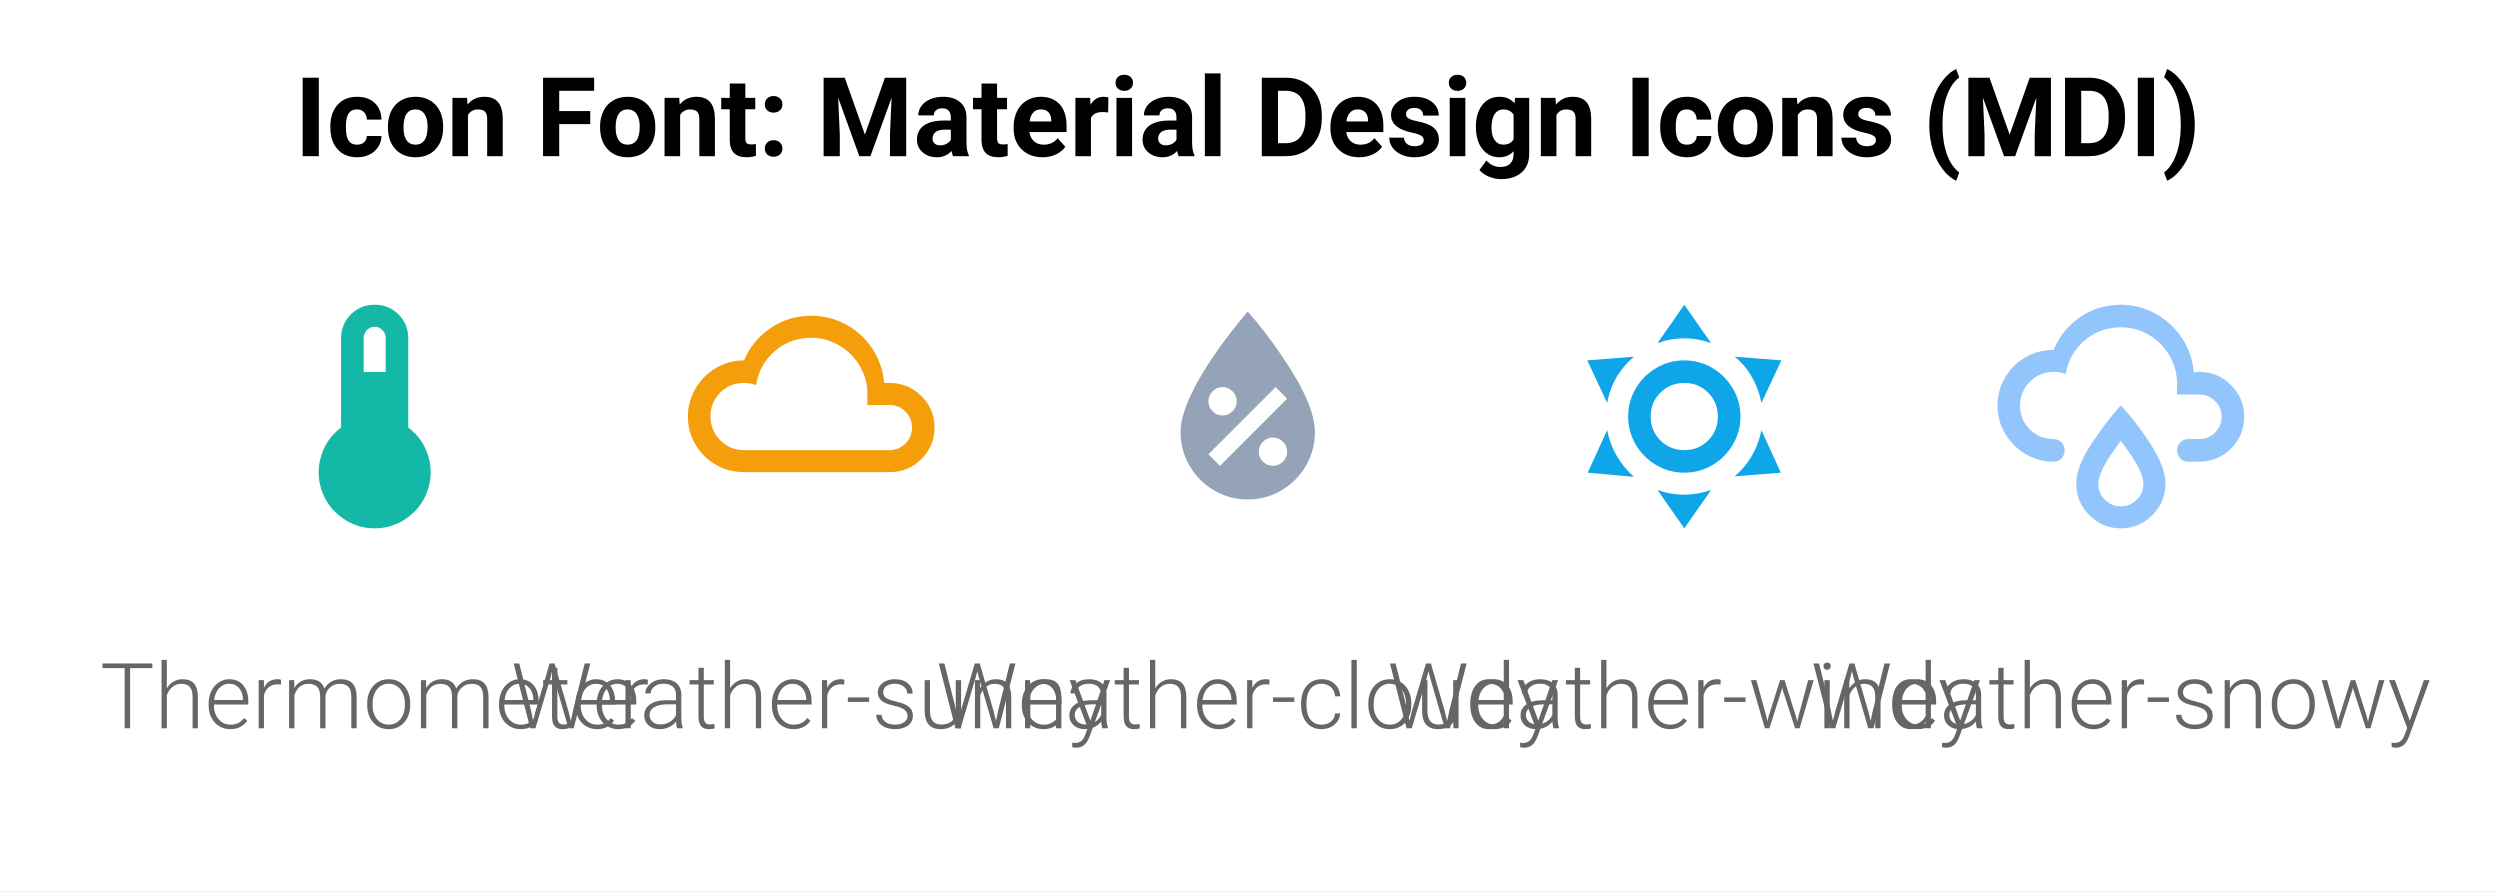
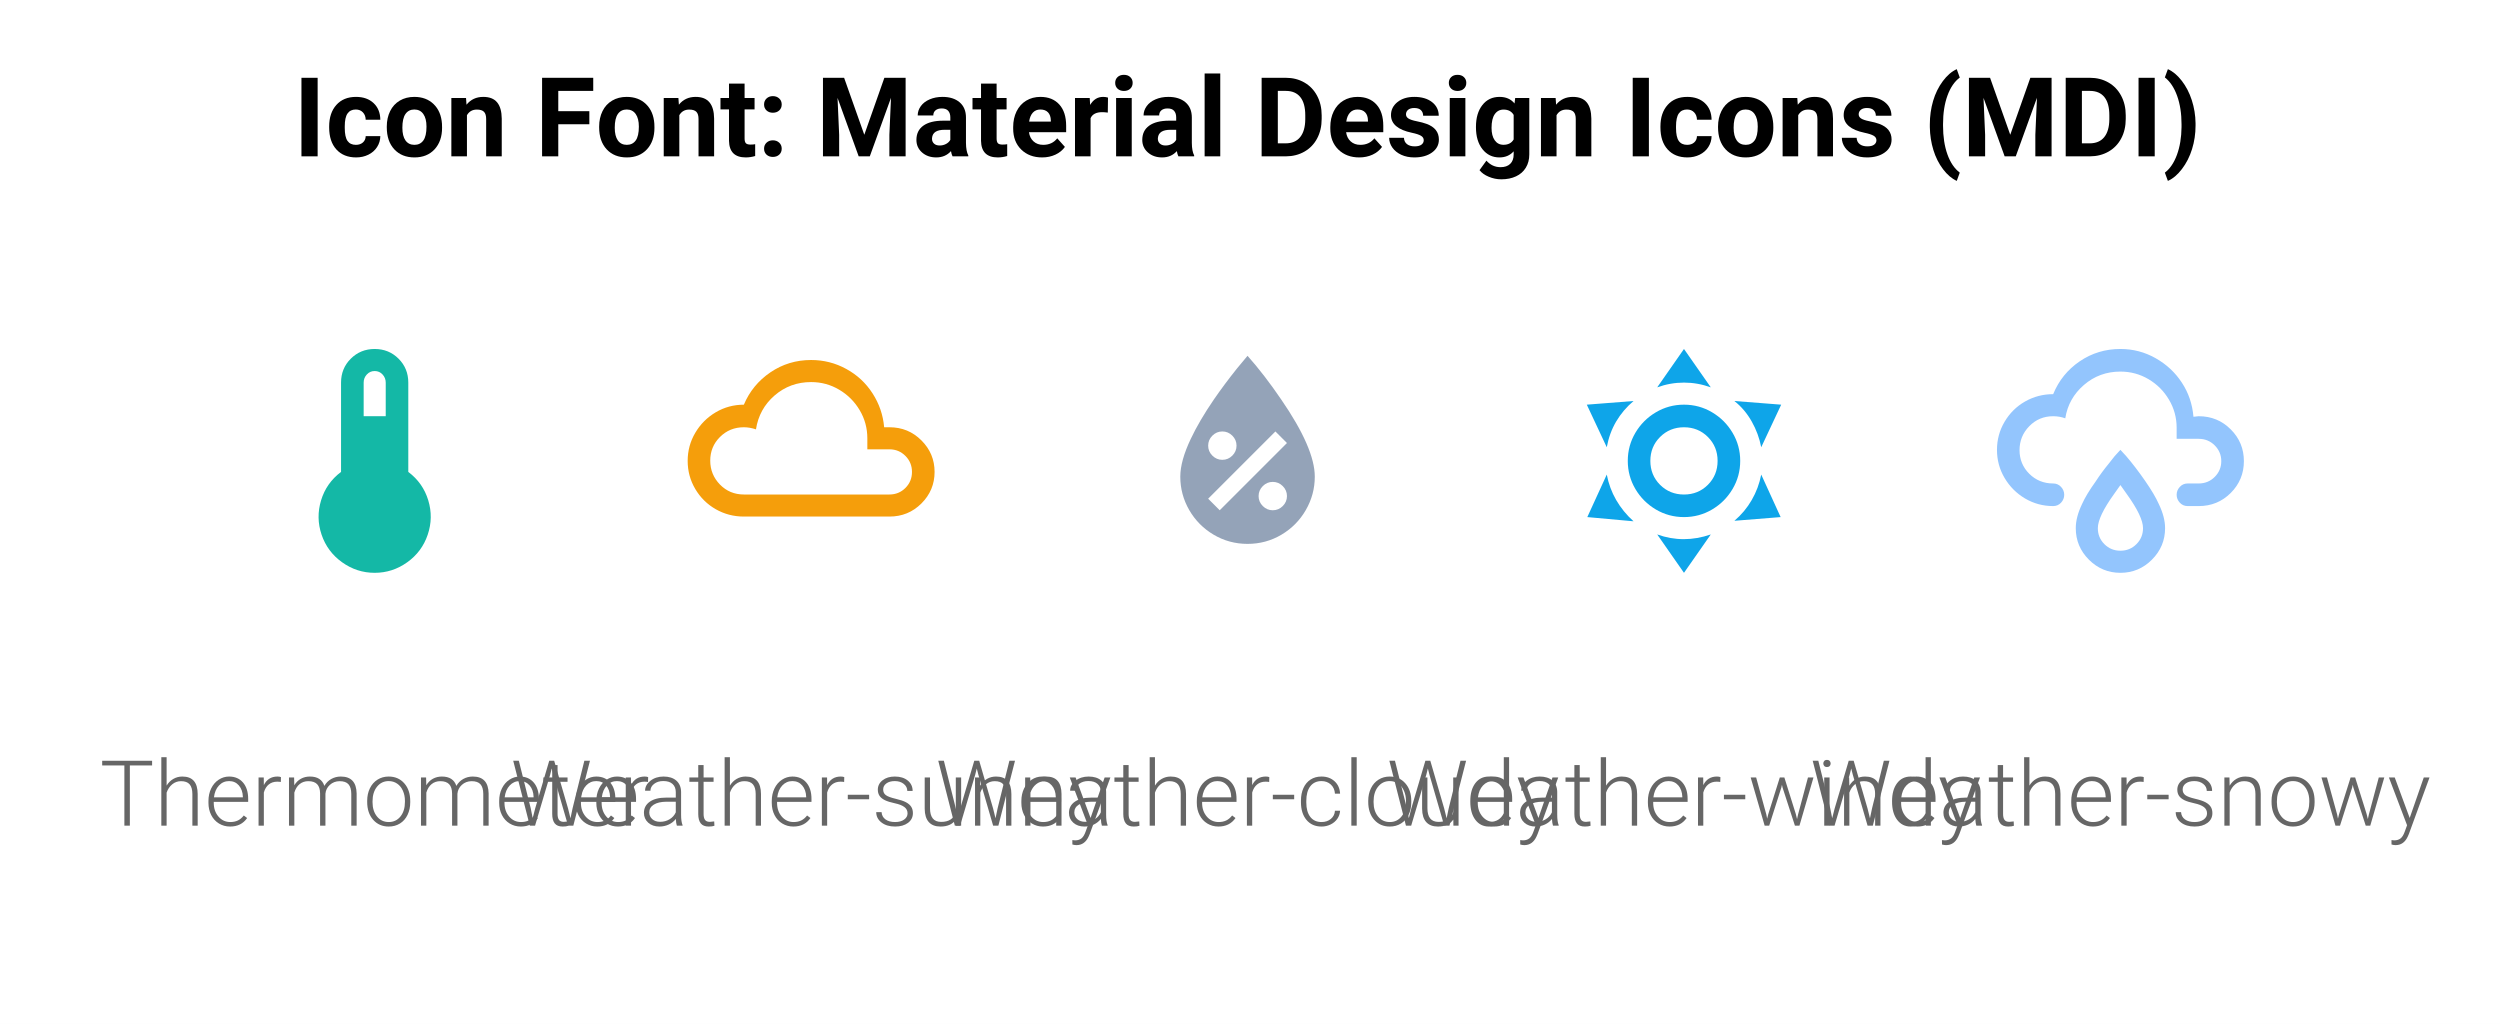
- <svg xmlns="http://www.w3.org/2000/svg" xmlns:xlink="http://www.w3.org/1999/xlink" width="260.517pt" height="92.871pt" viewBox="0 0 260.517 92.871" version="1.1">
+ <svg xmlns="http://www.w3.org/2000/svg" xmlns:xlink="http://www.w3.org/1999/xlink" width="260.239pt" height="106.584pt" viewBox="0 0 260.239 106.584" version="1.1">
  <defs>
    <style type="text/css">*{stroke-linejoin: round; stroke-linecap: butt}</style>
  </defs>
  <g id="figure_1">
    <g id="patch_1">
-       <path d="M 0 92.871  L 260.517 92.871  L 260.517 -0  L 0 -0  z " style="fill: #ffffff" />
+       <path d="M 0 106.584  L 260.239 106.584  L 260.239 0  L 0 0  z " style="fill: #ffffff" />
    </g>
    <g id="axes_1">
      <g id="patch_2">
-         <path d="M 7.2 85.671  L 252.847 85.671  L 252.847 22.274  L 7.2 22.274  z " style="fill: #ffffff" />
+         <path d="M 7.2 99.384  L 252.527 99.384  L 252.527 22.274  L 7.2 22.274  z " style="fill: #ffffff" />
      </g>
      <g id="matplotlib.axis_1" />
      <g id="matplotlib.axis_2" />
      <g id="text_1">
-         <g style="fill: #14b8a6" transform="translate(25.04315 53.90647) scale(0.28 -0.28)">
+         <g style="fill: #14b8a6" transform="translate(25.00165 58.47747) scale(0.28 -0.28)">
          <defs>
            <path id="MaterialDesignIcons-f050f" d="M 4000 2138  L 4000 4263  Q 4000 4600 3769 4831  Q 3538 5063 3200 5063  Q 2863 5063 2631 4831  Q 2400 4600 2400 4263  L 2400 2138  Q 2050 1875 1925 1462  Q 1800 1050 1937 644  Q 2075 238 2425 -12  Q 2775 -263 3200 -263  Q 3625 -263 3975 -12  Q 4325 238 4462 644  Q 4600 1050 4475 1462  Q 4350 1875 4000 2138  z M 3200 4538  Q 3313 4538 3388 4456  Q 3463 4375 3463 4263  L 3463 3463  L 2938 3463  L 2938 4263  Q 2938 4375 3013 4456  Q 3088 4538 3200 4538  z " transform="scale(0.015625)" />
          </defs>
          <use xlink:href="#MaterialDesignIcons-f050f" />
        </g>
      </g>
      <g id="text_2">
-         <g style="fill: #666666" transform="translate(10.43702 75.89017) scale(0.095 -0.095)">
+         <g style="fill: #666666" transform="translate(10.39551 85.94638) scale(0.095 -0.095)">
          <defs>
            <path id="Roboto-Light-54" d="M 3663 4222  L 2103 4222  L 2103 0  L 1719 0  L 1719 4222  L 163 4222  L 163 4550  L 3663 4550  L 3663 4222  z " transform="scale(0.015625)" />
            <path id="Roboto-Light-68" d="M 859 2809  Q 1044 3113 1331 3278  Q 1619 3444 1959 3444  Q 2503 3444 2768 3137  Q 3034 2831 3038 2219  L 3038 0  L 2666 0  L 2666 2222  Q 2663 2675 2473 2897  Q 2284 3119 1869 3119  Q 1522 3119 1255 2901  Q 988 2684 859 2316  L 859 0  L 488 0  L 488 4800  L 859 4800  L 859 2809  z " transform="scale(0.015625)" />
            <path id="Roboto-Light-65" d="M 1797 -63  Q 1366 -63 1017 150  Q 669 363 475 742  Q 281 1122 281 1594  L 281 1728  Q 281 2216 470 2606  Q 659 2997 996 3220  Q 1334 3444 1728 3444  Q 2344 3444 2705 3023  Q 3066 2603 3066 1875  L 3066 1666  L 653 1666  L 653 1594  Q 653 1019 983 636  Q 1313 253 1813 253  Q 2113 253 2342 362  Q 2572 472 2759 713  L 2994 534  Q 2581 -63 1797 -63  z M 1728 3125  Q 1306 3125 1017 2815  Q 728 2506 666 1984  L 2694 1984  L 2694 2025  Q 2678 2513 2415 2819  Q 2153 3125 1728 3125  z " transform="scale(0.015625)" />
            <path id="Roboto-Light-72" d="M 2050 3063  Q 1931 3084 1797 3084  Q 1447 3084 1205 2889  Q 963 2694 859 2322  L 859 0  L 488 0  L 488 3381  L 853 3381  L 859 2844  Q 1156 3444 1813 3444  Q 1969 3444 2059 3403  L 2050 3063  z " transform="scale(0.015625)" />
            <path id="Roboto-Light-6d" d="M 828 3381  L 841 2831  Q 1028 3138 1309 3291  Q 1591 3444 1934 3444  Q 2734 3444 2950 2788  Q 3131 3103 3434 3273  Q 3738 3444 4103 3444  Q 5191 3444 5213 2256  L 5213 0  L 4838 0  L 4838 2228  Q 4834 2681 4642 2900  Q 4450 3119 4016 3119  Q 3613 3113 3334 2858  Q 3056 2603 3025 2238  L 3025 0  L 2650 0  L 2650 2256  Q 2647 2691 2445 2905  Q 2244 3119 1825 3119  Q 1472 3119 1219 2917  Q 966 2716 844 2319  L 844 0  L 469 0  L 469 3381  L 828 3381  z " transform="scale(0.015625)" />
            <path id="Roboto-Light-6f" d="M 281 1741  Q 281 2228 470 2618  Q 659 3009 1004 3226  Q 1350 3444 1788 3444  Q 2463 3444 2881 2970  Q 3300 2497 3300 1716  L 3300 1638  Q 3300 1147 3111 755  Q 2922 363 2578 150  Q 2234 -63 1794 -63  Q 1122 -63 701 410  Q 281 884 281 1666  L 281 1741  z M 656 1638  Q 656 1031 970 642  Q 1284 253 1794 253  Q 2300 253 2614 642  Q 2928 1031 2928 1669  L 2928 1741  Q 2928 2128 2784 2450  Q 2641 2772 2381 2948  Q 2122 3125 1788 3125  Q 1288 3125 972 2733  Q 656 2341 656 1706  L 656 1638  z " transform="scale(0.015625)" />
            <path id="Roboto-Light-74" d="M 1069 4247  L 1069 3381  L 1769 3381  L 1769 3075  L 1069 3075  L 1069 822  Q 1069 541 1170 403  Q 1272 266 1509 266  Q 1603 266 1813 297  L 1828 -9  Q 1681 -63 1428 -63  Q 1044 -63 869 160  Q 694 384 694 819  L 694 3075  L 72 3075  L 72 3381  L 694 3381  L 694 4247  L 1069 4247  z " transform="scale(0.015625)" />
          </defs>
          <use xlink:href="#Roboto-Light-54" />
          <use xlink:href="#Roboto-Light-68" transform="translate(59.7168 0)" />
          <use xlink:href="#Roboto-Light-65" transform="translate(114.5996 0)" />
          <use xlink:href="#Roboto-Light-72" transform="translate(166.2598 0)" />
          <use xlink:href="#Roboto-Light-6d" transform="translate(199.9023 0)" />
          <use xlink:href="#Roboto-Light-6f" transform="translate(288.5254 0)" />
          <use xlink:href="#Roboto-Light-6d" transform="translate(344.5312 0)" />
          <use xlink:href="#Roboto-Light-65" transform="translate(433.1543 0)" />
          <use xlink:href="#Roboto-Light-74" transform="translate(484.8145 0)" />
          <use xlink:href="#Roboto-Light-65" transform="translate(516.9434 0)" />
          <use xlink:href="#Roboto-Light-72" transform="translate(568.6035 0)" />
        </g>
      </g>
      <g id="text_3">
-         <g style="fill: #f59e0b" transform="translate(70.53337 51.55491) scale(0.28 -0.28)">
+         <g style="fill: #f59e0b" transform="translate(70.43257 56.12591) scale(0.28 -0.28)">
          <defs>
            <path id="MaterialDesignIcons-f0590" d="M 1600 538  Q 1238 538 931 713  Q 625 888 444 1194  Q 263 1500 263 1862  Q 263 2225 444 2531  Q 625 2838 931 3019  Q 1238 3200 1600 3200  Q 1800 3675 2231 3969  Q 2663 4263 3200 4263  Q 3650 4263 4037 4050  Q 4425 3838 4662 3469  Q 4900 3100 4938 2663  L 5063 2663  Q 5513 2663 5825 2350  Q 6138 2038 6138 1600  Q 6138 1163 5825 850  Q 5513 538 5063 538  L 1600 538  z M 5063 2138  L 4538 2138  L 4538 2400  Q 4538 2763 4356 3069  Q 4175 3375 3869 3556  Q 3563 3738 3200 3738  Q 2700 3738 2331 3419  Q 1963 3100 1888 2613  Q 1738 2663 1600 2663  Q 1263 2663 1031 2431  Q 800 2200 800 1869  Q 800 1538 1031 1300  Q 1263 1063 1600 1063  L 5063 1063  Q 5288 1063 5444 1219  Q 5600 1375 5600 1600  Q 5600 1825 5444 1981  Q 5288 2138 5063 2138  z " transform="scale(0.015625)" />
          </defs>
          <use xlink:href="#MaterialDesignIcons-f0590" />
        </g>
      </g>
      <g id="text_4">
-         <g style="fill: #666666" transform="translate(53.242 75.89017) scale(0.095 -0.095)">
+         <g style="fill: #666666" transform="translate(53.1412 85.94638) scale(0.095 -0.095)">
          <defs>
            <path id="Roboto-Light-57" d="M 1416 1228  L 1556 522  L 1728 1197  L 2716 4550  L 3063 4550  L 4038 1197  L 4206 516  L 4356 1228  L 5178 4550  L 5572 4550  L 4406 0  L 4038 0  L 3006 3559  L 2891 4009  L 2778 3559  L 1722 0  L 1353 0  L 191 4550  L 584 4550  L 1416 1228  z " transform="scale(0.015625)" />
            <path id="Roboto-Light-61" d="M 2622 0  Q 2566 159 2550 472  Q 2353 216 2048 76  Q 1744 -63 1403 -63  Q 916 -63 614 209  Q 313 481 313 897  Q 313 1391 723 1678  Q 1134 1966 1869 1966  L 2547 1966  L 2547 2350  Q 2547 2713 2323 2920  Q 2100 3128 1672 3128  Q 1281 3128 1025 2928  Q 769 2728 769 2447  L 394 2450  Q 394 2853 769 3148  Q 1144 3444 1691 3444  Q 2256 3444 2582 3161  Q 2909 2878 2919 2372  L 2919 772  Q 2919 281 3022 38  L 3022 0  L 2622 0  z M 1447 269  Q 1822 269 2117 450  Q 2413 631 2547 934  L 2547 1678  L 1878 1678  Q 1319 1672 1003 1473  Q 688 1275 688 928  Q 688 644 898 456  Q 1109 269 1447 269  z " transform="scale(0.015625)" />
            <path id="Roboto-Light-2d" d="M 1650 1850  L 153 1850  L 153 2166  L 1650 2166  L 1650 1850  z " transform="scale(0.015625)" />
            <path id="Roboto-Light-73" d="M 2513 859  Q 2513 1138 2289 1306  Q 2066 1475 1616 1570  Q 1166 1666 917 1789  Q 669 1913 548 2091  Q 428 2269 428 2522  Q 428 2922 762 3183  Q 1097 3444 1619 3444  Q 2184 3444 2526 3164  Q 2869 2884 2869 2434  L 2494 2434  Q 2494 2731 2245 2928  Q 1997 3125 1619 3125  Q 1250 3125 1026 2961  Q 803 2797 803 2534  Q 803 2281 989 2142  Q 1175 2003 1667 1887  Q 2159 1772 2404 1640  Q 2650 1509 2769 1325  Q 2888 1141 2888 878  Q 2888 450 2542 193  Q 2197 -63 1641 -63  Q 1050 -63 683 223  Q 316 509 316 947  L 691 947  Q 713 619 967 436  Q 1222 253 1641 253  Q 2031 253 2272 425  Q 2513 597 2513 859  z " transform="scale(0.015625)" />
            <path id="Roboto-Light-75" d="M 2663 428  Q 2325 -63 1584 -63  Q 1044 -63 762 251  Q 481 566 475 1181  L 475 3381  L 847 3381  L 847 1228  Q 847 263 1628 263  Q 2441 263 2656 934  L 2656 3381  L 3031 3381  L 3031 0  L 2669 0  L 2663 428  z " transform="scale(0.015625)" />
            <path id="Roboto-Light-6e" d="M 844 3381  L 856 2803  Q 1047 3116 1331 3280  Q 1616 3444 1959 3444  Q 2503 3444 2768 3137  Q 3034 2831 3038 2219  L 3038 0  L 2666 0  L 2666 2222  Q 2663 2675 2473 2897  Q 2284 3119 1869 3119  Q 1522 3119 1255 2901  Q 988 2684 859 2316  L 859 0  L 488 0  L 488 3381  L 844 3381  z " transform="scale(0.015625)" />
            <path id="Roboto-Light-79" d="M 1559 538  L 2547 3381  L 2950 3381  L 1506 -575  L 1431 -750  Q 1153 -1366 572 -1366  Q 438 -1366 284 -1322  L 281 -1013  L 475 -1031  Q 750 -1031 920 -895  Q 1091 -759 1209 -428  L 1375 28  L 100 3381  L 509 3381  L 1559 538  z " transform="scale(0.015625)" />
          </defs>
          <use xlink:href="#Roboto-Light-57" />
          <use xlink:href="#Roboto-Light-65" transform="translate(89.64844 0)" />
          <use xlink:href="#Roboto-Light-61" transform="translate(141.3086 0)" />
          <use xlink:href="#Roboto-Light-74" transform="translate(194.873 0)" />
          <use xlink:href="#Roboto-Light-68" transform="translate(227.002 0)" />
          <use xlink:href="#Roboto-Light-65" transform="translate(281.8848 0)" />
          <use xlink:href="#Roboto-Light-72" transform="translate(333.5449 0)" />
          <use xlink:href="#Roboto-Light-2d" transform="translate(367.1875 0)" />
          <use xlink:href="#Roboto-Light-73" transform="translate(395.8008 0)" />
          <use xlink:href="#Roboto-Light-75" transform="translate(446.4355 0)" />
          <use xlink:href="#Roboto-Light-6e" transform="translate(501.3672 0)" />
          <use xlink:href="#Roboto-Light-6e" transform="translate(556.2988 0)" />
          <use xlink:href="#Roboto-Light-79" transform="translate(611.2305 0)" />
        </g>
      </g>
      <g id="text_5">
-         <g style="fill: #94a3b8" transform="translate(116.0236 53.19553) scale(0.28 -0.28)">
+         <g style="fill: #94a3b8" transform="translate(115.8635 57.76654) scale(0.28 -0.28)">
          <defs>
            <path id="MaterialDesignIcons-f058e" d="M 3200 4738  Q 3075 4588 2950 4438  Q 2650 4063 2400 3700  Q 2050 3188 1850 2763  Q 1600 2238 1600 1863  Q 1600 1438 1812 1069  Q 2025 700 2394 481  Q 2763 263 3200 263  Q 3638 263 4006 481  Q 4375 700 4587 1069  Q 4800 1438 4800 1863  Q 4800 2538 4000 3700  Q 3600 4288 3200 4738  L 3200 4738  z M 3863 2938  L 4138 2663  L 2538 1063  L 2263 1338  L 3863 2938  z M 2600 2938  Q 2738 2938 2838 2838  Q 2938 2738 2938 2600  Q 2938 2463 2838 2363  Q 2738 2263 2600 2263  Q 2463 2263 2363 2363  Q 2263 2463 2263 2600  Q 2263 2738 2363 2838  Q 2463 2938 2600 2938  z M 3800 1738  Q 3938 1738 4038 1638  Q 4138 1538 4138 1400  Q 4138 1263 4038 1163  Q 3938 1063 3800 1063  Q 3663 1063 3563 1163  Q 3463 1263 3463 1400  Q 3463 1538 3563 1638  Q 3663 1738 3800 1738  z " transform="scale(0.015625)" />
          </defs>
          <use xlink:href="#MaterialDesignIcons-f058e" />
        </g>
      </g>
      <g id="text_6">
-         <g style="fill: #666666" transform="translate(97.5462 75.89017) scale(0.095 -0.095)">
+         <g style="fill: #666666" transform="translate(97.38611 85.94638) scale(0.095 -0.095)">
          <defs>
            <path id="Roboto-Light-63" d="M 1738 253  Q 2128 253 2392 473  Q 2656 694 2678 1044  L 3038 1044  Q 3022 734 2844 479  Q 2666 225 2370 81  Q 2075 -63 1738 -63  Q 1072 -63 683 400  Q 294 863 294 1644  L 294 1756  Q 294 2256 469 2640  Q 644 3025 970 3234  Q 1297 3444 1734 3444  Q 2291 3444 2652 3112  Q 3013 2781 3038 2241  L 2678 2241  Q 2653 2638 2392 2881  Q 2131 3125 1734 3125  Q 1228 3125 948 2759  Q 669 2394 669 1734  L 669 1625  Q 669 978 948 615  Q 1228 253 1738 253  z " transform="scale(0.015625)" />
            <path id="Roboto-Light-6c" d="M 906 0  L 531 0  L 531 4800  L 906 4800  L 906 0  z " transform="scale(0.015625)" />
            <path id="Roboto-Light-64" d="M 338 1722  Q 338 2509 689 2976  Q 1041 3444 1644 3444  Q 2328 3444 2688 2903  L 2688 4800  L 3059 4800  L 3059 0  L 2709 0  L 2694 450  Q 2334 -63 1638 -63  Q 1053 -63 695 407  Q 338 878 338 1678  L 338 1722  z M 716 1656  Q 716 1009 975 636  Q 1234 263 1706 263  Q 2397 263 2688 872  L 2688 2459  Q 2397 3119 1713 3119  Q 1241 3119 978 2748  Q 716 2378 716 1656  z " transform="scale(0.015625)" />
          </defs>
          <use xlink:href="#Roboto-Light-57" />
          <use xlink:href="#Roboto-Light-65" transform="translate(89.64844 0)" />
          <use xlink:href="#Roboto-Light-61" transform="translate(141.3086 0)" />
          <use xlink:href="#Roboto-Light-74" transform="translate(194.873 0)" />
          <use xlink:href="#Roboto-Light-68" transform="translate(227.002 0)" />
          <use xlink:href="#Roboto-Light-65" transform="translate(281.8848 0)" />
          <use xlink:href="#Roboto-Light-72" transform="translate(333.5449 0)" />
          <use xlink:href="#Roboto-Light-2d" transform="translate(367.1875 0)" />
          <use xlink:href="#Roboto-Light-63" transform="translate(395.8008 0)" />
          <use xlink:href="#Roboto-Light-6c" transform="translate(447.3145 0)" />
          <use xlink:href="#Roboto-Light-6f" transform="translate(469.7266 0)" />
          <use xlink:href="#Roboto-Light-75" transform="translate(525.7324 0)" />
          <use xlink:href="#Roboto-Light-64" transform="translate(580.6641 0)" />
          <use xlink:href="#Roboto-Light-79" transform="translate(636.2305 0)" />
        </g>
      </g>
      <g id="text_7">
-         <g style="fill: #0ea5e9" transform="translate(161.5138 53.90647) scale(0.28 -0.28)">
+         <g style="fill: #0ea5e9" transform="translate(161.2944 58.47747) scale(0.28 -0.28)">
          <defs>
            <path id="MaterialDesignIcons-f0599" d="M 3200 3738  Q 3563 3738 3869 3556  Q 4175 3375 4356 3069  Q 4538 2763 4538 2400  Q 4538 2038 4356 1731  Q 4175 1425 3869 1244  Q 3563 1063 3200 1063  Q 2838 1063 2531 1244  Q 2225 1425 2044 1731  Q 1863 2038 1863 2400  Q 1863 2763 2044 3069  Q 2225 3375 2531 3556  Q 2838 3738 3200 3738  z M 3200 3200  Q 2863 3200 2631 2969  Q 2400 2738 2400 2400  Q 2400 2063 2631 1831  Q 2863 1600 3200 1600  Q 3538 1600 3769 1831  Q 4000 2063 4000 2400  Q 4000 2738 3769 2969  Q 3538 3200 3200 3200  z M 3200 5063  L 3838 4150  Q 3525 4263 3200 4263  Q 2875 4263 2563 4150  L 3200 5063  z M 888 3738  L 2000 3825  Q 1750 3613 1587 3338  Q 1425 3063 1363 2725  L 888 3738  z M 900 1063  L 1363 2075  Q 1425 1750 1587 1469  Q 1750 1188 2000 963  L 900 1063  z M 5513 3738  L 5038 2725  Q 4975 3050 4812 3337  Q 4650 3625 4400 3825  L 5513 3738  z M 5500 1063  L 4400 975  Q 4650 1188 4812 1469  Q 4975 1750 5038 2075  L 5500 1063  z M 3200 -263  L 2563 650  Q 2875 538 3194 538  Q 3513 538 3838 650  L 3200 -263  z " transform="scale(0.015625)" />
          </defs>
          <use xlink:href="#MaterialDesignIcons-f0599" />
        </g>
      </g>
      <g id="text_8">
-         <g style="fill: #666666" transform="translate(144.5624 75.89017) scale(0.095 -0.095)">
+         <g style="fill: #666666" transform="translate(144.343 85.94638) scale(0.095 -0.095)">
          <defs>
            <path id="Roboto-Light-77" d="M 1297 778  L 1353 488  L 1428 794  L 2241 3381  L 2559 3381  L 3363 816  L 3450 459  L 3522 788  L 4216 3381  L 4603 3381  L 3619 0  L 3300 0  L 2431 2681  L 2391 2866  L 2350 2678  L 1497 0  L 1178 0  L 197 3381  L 581 3381  L 1297 778  z " transform="scale(0.015625)" />
            <path id="Roboto-Light-69" d="M 906 0  L 531 0  L 531 3381  L 906 3381  L 906 0  z M 466 4359  Q 466 4466 534 4539  Q 603 4613 722 4613  Q 841 4613 911 4539  Q 981 4466 981 4359  Q 981 4253 911 4181  Q 841 4109 722 4109  Q 603 4109 534 4181  Q 466 4253 466 4359  z " transform="scale(0.015625)" />
          </defs>
          <use xlink:href="#Roboto-Light-57" />
          <use xlink:href="#Roboto-Light-65" transform="translate(89.64844 0)" />
          <use xlink:href="#Roboto-Light-61" transform="translate(141.3086 0)" />
          <use xlink:href="#Roboto-Light-74" transform="translate(194.873 0)" />
          <use xlink:href="#Roboto-Light-68" transform="translate(227.002 0)" />
          <use xlink:href="#Roboto-Light-65" transform="translate(281.8848 0)" />
          <use xlink:href="#Roboto-Light-72" transform="translate(333.5449 0)" />
          <use xlink:href="#Roboto-Light-2d" transform="translate(367.1875 0)" />
          <use xlink:href="#Roboto-Light-77" transform="translate(395.8008 0)" />
          <use xlink:href="#Roboto-Light-69" transform="translate(471.1914 0)" />
          <use xlink:href="#Roboto-Light-6e" transform="translate(493.6035 0)" />
          <use xlink:href="#Roboto-Light-64" transform="translate(548.5352 0)" />
          <use xlink:href="#Roboto-Light-79" transform="translate(604.1016 0)" />
        </g>
      </g>
      <g id="text_9">
-         <g style="fill: #93c5fd" transform="translate(207.004 53.90647) scale(0.28 -0.28)">
+         <g style="fill: #93c5fd" transform="translate(206.7253 58.47747) scale(0.28 -0.28)">
          <defs>
            <path id="MaterialDesignIcons-f0597" d="M 1600 1863  Q 1713 1863 1788 1781  Q 1863 1700 1863 1594  Q 1863 1488 1788 1406  Q 1713 1325 1600 1325  Q 1238 1325 931 1506  Q 625 1688 444 1994  Q 263 2300 263 2662  Q 263 3025 444 3331  Q 625 3638 931 3813  Q 1238 3988 1600 3988  Q 1800 4475 2231 4769  Q 2663 5063 3200 5063  Q 3650 5063 4037 4844  Q 4425 4625 4662 4262  Q 4900 3900 4938 3450  L 5063 3463  Q 5513 3463 5825 3150  Q 6138 2838 6138 2394  Q 6138 1950 5825 1637  Q 5513 1325 5063 1325  L 4800 1325  Q 4688 1325 4613 1406  Q 4538 1488 4538 1594  Q 4538 1700 4613 1781  Q 4688 1863 4800 1863  L 5063 1863  Q 5288 1863 5444 2019  Q 5600 2175 5600 2394  Q 5600 2613 5444 2769  Q 5288 2925 5063 2925  L 4538 2925  L 4538 3188  Q 4538 3550 4356 3856  Q 4175 4163 3869 4344  Q 3563 4525 3200 4525  Q 2700 4525 2331 4206  Q 1963 3888 1888 3413  Q 1750 3463 1600 3463  Q 1263 3463 1031 3225  Q 800 2988 800 2656  Q 800 2325 1031 2094  Q 1263 1863 1600 1863  z M 3200 1825  Q 3263 1738 3350 1613  Q 3738 1075 3738 800  Q 3738 575 3581 419  Q 3425 263 3200 263  Q 2975 263 2819 419  Q 2663 575 2663 800  Q 2663 1075 3050 1613  L 3200 1825  z M 3200 2663  L 3063 2513  L 2925 2338  Q 2750 2125 2613 1913  Q 2388 1600 2288 1375  Q 2138 1063 2138 800  Q 2138 363 2450 50  Q 2763 -263 3200 -263  Q 3638 -263 3950 50  Q 4263 363 4263 800  Q 4263 1063 4113 1375  Q 4013 1600 3788 1925  Q 3563 2250 3338 2513  L 3338 2513  L 3200 2663  z " transform="scale(0.015625)" />
          </defs>
          <use xlink:href="#MaterialDesignIcons-f0597" />
        </g>
      </g>
      <g id="text_10">
-         <g style="fill: #666666" transform="translate(188.6907 75.89017) scale(0.095 -0.095)">
+         <g style="fill: #666666" transform="translate(188.412 85.94638) scale(0.095 -0.095)">
          <use xlink:href="#Roboto-Light-57" />
          <use xlink:href="#Roboto-Light-65" transform="translate(89.64844 0)" />
          <use xlink:href="#Roboto-Light-61" transform="translate(141.3086 0)" />
          <use xlink:href="#Roboto-Light-74" transform="translate(194.873 0)" />
          <use xlink:href="#Roboto-Light-68" transform="translate(227.002 0)" />
          <use xlink:href="#Roboto-Light-65" transform="translate(281.8848 0)" />
          <use xlink:href="#Roboto-Light-72" transform="translate(333.5449 0)" />
          <use xlink:href="#Roboto-Light-2d" transform="translate(367.1875 0)" />
          <use xlink:href="#Roboto-Light-73" transform="translate(395.8008 0)" />
          <use xlink:href="#Roboto-Light-6e" transform="translate(446.4355 0)" />
          <use xlink:href="#Roboto-Light-6f" transform="translate(501.3672 0)" />
          <use xlink:href="#Roboto-Light-77" transform="translate(557.373 0)" />
          <use xlink:href="#Roboto-Light-79" transform="translate(632.7637 0)" />
        </g>
      </g>
      <g id="text_11">
-         <g transform="translate(30.70312 16.27422) scale(0.115 -0.115)">
+         <g transform="translate(30.54302 16.27422) scale(0.115 -0.115)">
          <defs>
            <path id="Roboto-Bold-49" d="M 1403 0  L 466 0  L 466 4550  L 1403 4550  L 1403 0  z " transform="scale(0.015625)" />
            <path id="Roboto-Bold-63" d="M 1753 666  Q 2003 666 2159 803  Q 2316 941 2322 1169  L 3169 1169  Q 3166 825 2981 539  Q 2797 253 2476 95  Q 2156 -63 1769 -63  Q 1044 -63 625 398  Q 206 859 206 1672  L 206 1731  Q 206 2513 622 2978  Q 1038 3444 1763 3444  Q 2397 3444 2780 3083  Q 3163 2722 3169 2122  L 2322 2122  Q 2316 2384 2159 2548  Q 2003 2713 1747 2713  Q 1431 2713 1270 2483  Q 1109 2253 1109 1738  L 1109 1644  Q 1109 1122 1268 894  Q 1428 666 1753 666  z " transform="scale(0.015625)" />
            <path id="Roboto-Bold-6f" d="M 206 1722  Q 206 2225 400 2619  Q 594 3013 958 3228  Q 1322 3444 1803 3444  Q 2488 3444 2920 3025  Q 3353 2606 3403 1888  L 3409 1656  Q 3409 878 2975 407  Q 2541 -63 1809 -63  Q 1078 -63 642 406  Q 206 875 206 1681  L 206 1722  z M 1109 1656  Q 1109 1175 1290 920  Q 1472 666 1809 666  Q 2138 666 2322 917  Q 2506 1169 2506 1722  Q 2506 2194 2322 2453  Q 2138 2713 1803 2713  Q 1472 2713 1290 2455  Q 1109 2197 1109 1656  z " transform="scale(0.015625)" />
            <path id="Roboto-Bold-6e" d="M 1178 3381  L 1206 2991  Q 1569 3444 2178 3444  Q 2716 3444 2978 3128  Q 3241 2813 3247 2184  L 3247 0  L 2344 0  L 2344 2163  Q 2344 2450 2219 2579  Q 2094 2709 1803 2709  Q 1422 2709 1231 2384  L 1231 0  L 328 0  L 328 3381  L 1178 3381  z " transform="scale(0.015625)" />
            <path id="Roboto-Bold-20" transform="scale(0.015625)" />
            <path id="Roboto-Bold-46" d="M 3144 1859  L 1344 1859  L 1344 0  L 406 0  L 406 4550  L 3369 4550  L 3369 3791  L 1344 3791  L 1344 2616  L 3144 2616  L 3144 1859  z " transform="scale(0.015625)" />
            <path id="Roboto-Bold-74" d="M 1428 4213  L 1428 3381  L 2006 3381  L 2006 2719  L 1428 2719  L 1428 1031  Q 1428 844 1500 762  Q 1572 681 1775 681  Q 1925 681 2041 703  L 2041 19  Q 1775 -63 1494 -63  Q 544 -63 525 897  L 525 2719  L 31 2719  L 31 3381  L 525 3381  L 525 4213  L 1428 4213  z " transform="scale(0.015625)" />
            <path id="Roboto-Bold-3a" d="M 394 444  Q 394 659 539 793  Q 684 928 903 928  Q 1125 928 1270 793  Q 1416 659 1416 444  Q 1416 231 1272 98  Q 1128 -34 903 -34  Q 681 -34 537 98  Q 394 231 394 444  z M 394 3004  Q 394 3219 539 3353  Q 684 3488 903 3488  Q 1125 3488 1270 3353  Q 1416 3219 1416 3004  Q 1416 2791 1272 2658  Q 1128 2526 903 2526  Q 681 2526 537 2658  Q 394 2791 394 3004  z " transform="scale(0.015625)" />
            <path id="Roboto-Bold-4d" d="M 1631 4550  L 2800 1250  L 3963 4550  L 5194 4550  L 5194 0  L 4253 0  L 4253 1244  L 4347 3391  L 3119 0  L 2475 0  L 1250 3388  L 1344 1244  L 1344 0  L 406 0  L 406 4550  L 1631 4550  z " transform="scale(0.015625)" />
            <path id="Roboto-Bold-61" d="M 2306 0  Q 2244 122 2216 303  Q 1888 -63 1363 -63  Q 866 -63 539 225  Q 213 513 213 950  Q 213 1488 611 1775  Q 1009 2063 1763 2066  L 2178 2066  L 2178 2259  Q 2178 2494 2058 2634  Q 1938 2775 1678 2775  Q 1450 2775 1320 2665  Q 1191 2556 1191 2366  L 288 2366  Q 288 2659 469 2909  Q 650 3159 981 3301  Q 1313 3444 1725 3444  Q 2350 3444 2717 3130  Q 3084 2816 3084 2247  L 3084 781  Q 3088 300 3219 53  L 3219 0  L 2306 0  z M 1559 628  Q 1759 628 1928 717  Q 2097 806 2178 956  L 2178 1538  L 1841 1538  Q 1163 1538 1119 1069  L 1116 1016  Q 1116 847 1234 737  Q 1353 628 1559 628  z " transform="scale(0.015625)" />
            <path id="Roboto-Bold-65" d="M 1903 -63  Q 1159 -63 692 393  Q 225 850 225 1609  L 225 1697  Q 225 2206 422 2607  Q 619 3009 980 3226  Q 1341 3444 1803 3444  Q 2497 3444 2895 3006  Q 3294 2569 3294 1766  L 3294 1397  L 1141 1397  Q 1184 1066 1404 866  Q 1625 666 1963 666  Q 2484 666 2778 1044  L 3222 547  Q 3019 259 2672 98  Q 2325 -63 1903 -63  z M 1800 2713  Q 1531 2713 1364 2531  Q 1197 2350 1150 2013  L 2406 2013  L 2406 2084  Q 2400 2384 2244 2548  Q 2088 2713 1800 2713  z " transform="scale(0.015625)" />
            <path id="Roboto-Bold-72" d="M 2247 2534  Q 2063 2559 1922 2559  Q 1409 2559 1250 2213  L 1250 0  L 347 0  L 347 3381  L 1200 3381  L 1225 2978  Q 1497 3444 1978 3444  Q 2128 3444 2259 3403  L 2247 2534  z " transform="scale(0.015625)" />
            <path id="Roboto-Bold-69" d="M 1300 0  L 394 0  L 394 3381  L 1300 3381  L 1300 0  z M 341 4256  Q 341 4459 477 4590  Q 613 4722 847 4722  Q 1078 4722 1215 4590  Q 1353 4459 1353 4256  Q 1353 4050 1214 3919  Q 1075 3788 847 3788  Q 619 3788 480 3919  Q 341 4050 341 4256  z " transform="scale(0.015625)" />
            <path id="Roboto-Bold-6c" d="M 1300 0  L 394 0  L 394 4800  L 1300 4800  L 1300 0  z " transform="scale(0.015625)" />
            <path id="Roboto-Bold-44" d="M 406 0  L 406 4550  L 1806 4550  Q 2406 4550 2879 4279  Q 3353 4009 3618 3511  Q 3884 3013 3884 2378  L 3884 2169  Q 3884 1534 3623 1040  Q 3363 547 2888 275  Q 2413 3 1816 0  L 406 0  z M 1344 3791  L 1344 753  L 1797 753  Q 2347 753 2637 1112  Q 2928 1472 2934 2141  L 2934 2381  Q 2934 3075 2646 3433  Q 2359 3791 1806 3791  L 1344 3791  z " transform="scale(0.015625)" />
            <path id="Roboto-Bold-73" d="M 2178 934  Q 2178 1100 2014 1195  Q 1850 1291 1488 1366  Q 281 1619 281 2391  Q 281 2841 654 3142  Q 1028 3444 1631 3444  Q 2275 3444 2661 3141  Q 3047 2838 3047 2353  L 2144 2353  Q 2144 2547 2019 2673  Q 1894 2800 1628 2800  Q 1400 2800 1275 2697  Q 1150 2594 1150 2434  Q 1150 2284 1292 2192  Q 1434 2100 1771 2033  Q 2109 1966 2341 1881  Q 3056 1619 3056 972  Q 3056 509 2659 223  Q 2263 -63 1634 -63  Q 1209 -63 879 89  Q 550 241 362 505  Q 175 769 175 1075  L 1031 1075  Q 1044 834 1209 706  Q 1375 578 1653 578  Q 1913 578 2045 676  Q 2178 775 2178 934  z " transform="scale(0.015625)" />
            <path id="Roboto-Bold-67" d="M 216 1716  Q 216 2494 586 2969  Q 956 3444 1584 3444  Q 2141 3444 2450 3063  L 2488 3381  L 3306 3381  L 3306 113  Q 3306 -331 3104 -659  Q 2903 -988 2537 -1159  Q 2172 -1331 1681 -1331  Q 1309 -1331 956 -1182  Q 603 -1034 422 -800  L 822 -250  Q 1159 -628 1641 -628  Q 2000 -628 2200 -436  Q 2400 -244 2400 109  L 2400 291  Q 2088 -63 1578 -63  Q 969 -63 592 414  Q 216 891 216 1678  L 216 1716  z M 1119 1650  Q 1119 1191 1303 930  Q 1488 669 1809 669  Q 2222 669 2400 978  L 2400 2400  Q 2219 2709 1816 2709  Q 1491 2709 1305 2443  Q 1119 2178 1119 1650  z " transform="scale(0.015625)" />
            <path id="Roboto-Bold-28" d="M 388 1850  Q 388 2566 578 3212  Q 769 3859 1141 4357  Q 1513 4856 1947 5050  L 2122 4563  Q 1666 4225 1409 3519  Q 1153 2813 1153 1869  L 1153 1772  Q 1153 825 1406 115  Q 1659 -594 2122 -944  L 1947 -1422  Q 1522 -1231 1155 -748  Q 788 -266 594 365  Q 400 997 388 1684  L 388 1850  z " transform="scale(0.015625)" />
            <path id="Roboto-Bold-29" d="M 1903 1778  Q 1903 1072 1700 419  Q 1497 -234 1115 -734  Q 734 -1234 300 -1422  L 125 -944  Q 569 -609 825 87  Q 1081 784 1091 1691  L 1091 1856  Q 1091 2791 836 3503  Q 581 4216 125 4572  L 300 5050  Q 725 4866 1101 4381  Q 1478 3897 1686 3253  Q 1894 2609 1903 1919  L 1903 1778  z " transform="scale(0.015625)" />
          </defs>
          <use xlink:href="#Roboto-Bold-49" />
          <use xlink:href="#Roboto-Bold-63" transform="translate(29.15039 0)" />
          <use xlink:href="#Roboto-Bold-6f" transform="translate(81.29883 0)" />
          <use xlink:href="#Roboto-Bold-6e" transform="translate(137.8418 0)" />
          <use xlink:href="#Roboto-Bold-20" transform="translate(193.8477 0)" />
          <use xlink:href="#Roboto-Bold-46" transform="translate(218.75 0)" />
          <use xlink:href="#Roboto-Bold-6f" transform="translate(273.5352 0)" />
          <use xlink:href="#Roboto-Bold-6e" transform="translate(330.0781 0)" />
          <use xlink:href="#Roboto-Bold-74" transform="translate(386.084 0)" />
          <use xlink:href="#Roboto-Bold-3a" transform="translate(419.873 0)" />
          <use xlink:href="#Roboto-Bold-20" transform="translate(448.0957 0)" />
          <use xlink:href="#Roboto-Bold-4d" transform="translate(472.998 0)" />
          <use xlink:href="#Roboto-Bold-61" transform="translate(560.5957 0)" />
          <use xlink:href="#Roboto-Bold-74" transform="translate(614.209 0)" />
          <use xlink:href="#Roboto-Bold-65" transform="translate(647.998 0)" />
          <use xlink:href="#Roboto-Bold-72" transform="translate(702.0508 0)" />
          <use xlink:href="#Roboto-Bold-69" transform="translate(738.5254 0)" />
          <use xlink:href="#Roboto-Bold-61" transform="translate(765.0391 0)" />
          <use xlink:href="#Roboto-Bold-6c" transform="translate(818.6523 0)" />
          <use xlink:href="#Roboto-Bold-20" transform="translate(845.166 0)" />
          <use xlink:href="#Roboto-Bold-44" transform="translate(870.0684 0)" />
          <use xlink:href="#Roboto-Bold-65" transform="translate(935.0586 0)" />
          <use xlink:href="#Roboto-Bold-73" transform="translate(989.1113 0)" />
          <use xlink:href="#Roboto-Bold-69" transform="translate(1040.527 0)" />
          <use xlink:href="#Roboto-Bold-67" transform="translate(1067.041 0)" />
          <use xlink:href="#Roboto-Bold-6e" transform="translate(1124.121 0)" />
          <use xlink:href="#Roboto-Bold-20" transform="translate(1180.127 0)" />
          <use xlink:href="#Roboto-Bold-49" transform="translate(1205.029 0)" />
          <use xlink:href="#Roboto-Bold-63" transform="translate(1234.18 0)" />
          <use xlink:href="#Roboto-Bold-6f" transform="translate(1286.328 0)" />
          <use xlink:href="#Roboto-Bold-6e" transform="translate(1342.871 0)" />
          <use xlink:href="#Roboto-Bold-73" transform="translate(1398.877 0)" />
          <use xlink:href="#Roboto-Bold-20" transform="translate(1450.293 0)" />
          <use xlink:href="#Roboto-Bold-28" transform="translate(1475.195 0)" />
          <use xlink:href="#Roboto-Bold-4d" transform="translate(1510.303 0)" />
          <use xlink:href="#Roboto-Bold-44" transform="translate(1597.9 0)" />
          <use xlink:href="#Roboto-Bold-49" transform="translate(1662.891 0)" />
          <use xlink:href="#Roboto-Bold-29" transform="translate(1692.041 0)" />
        </g>
      </g>
    </g>
  </g>
</svg>
